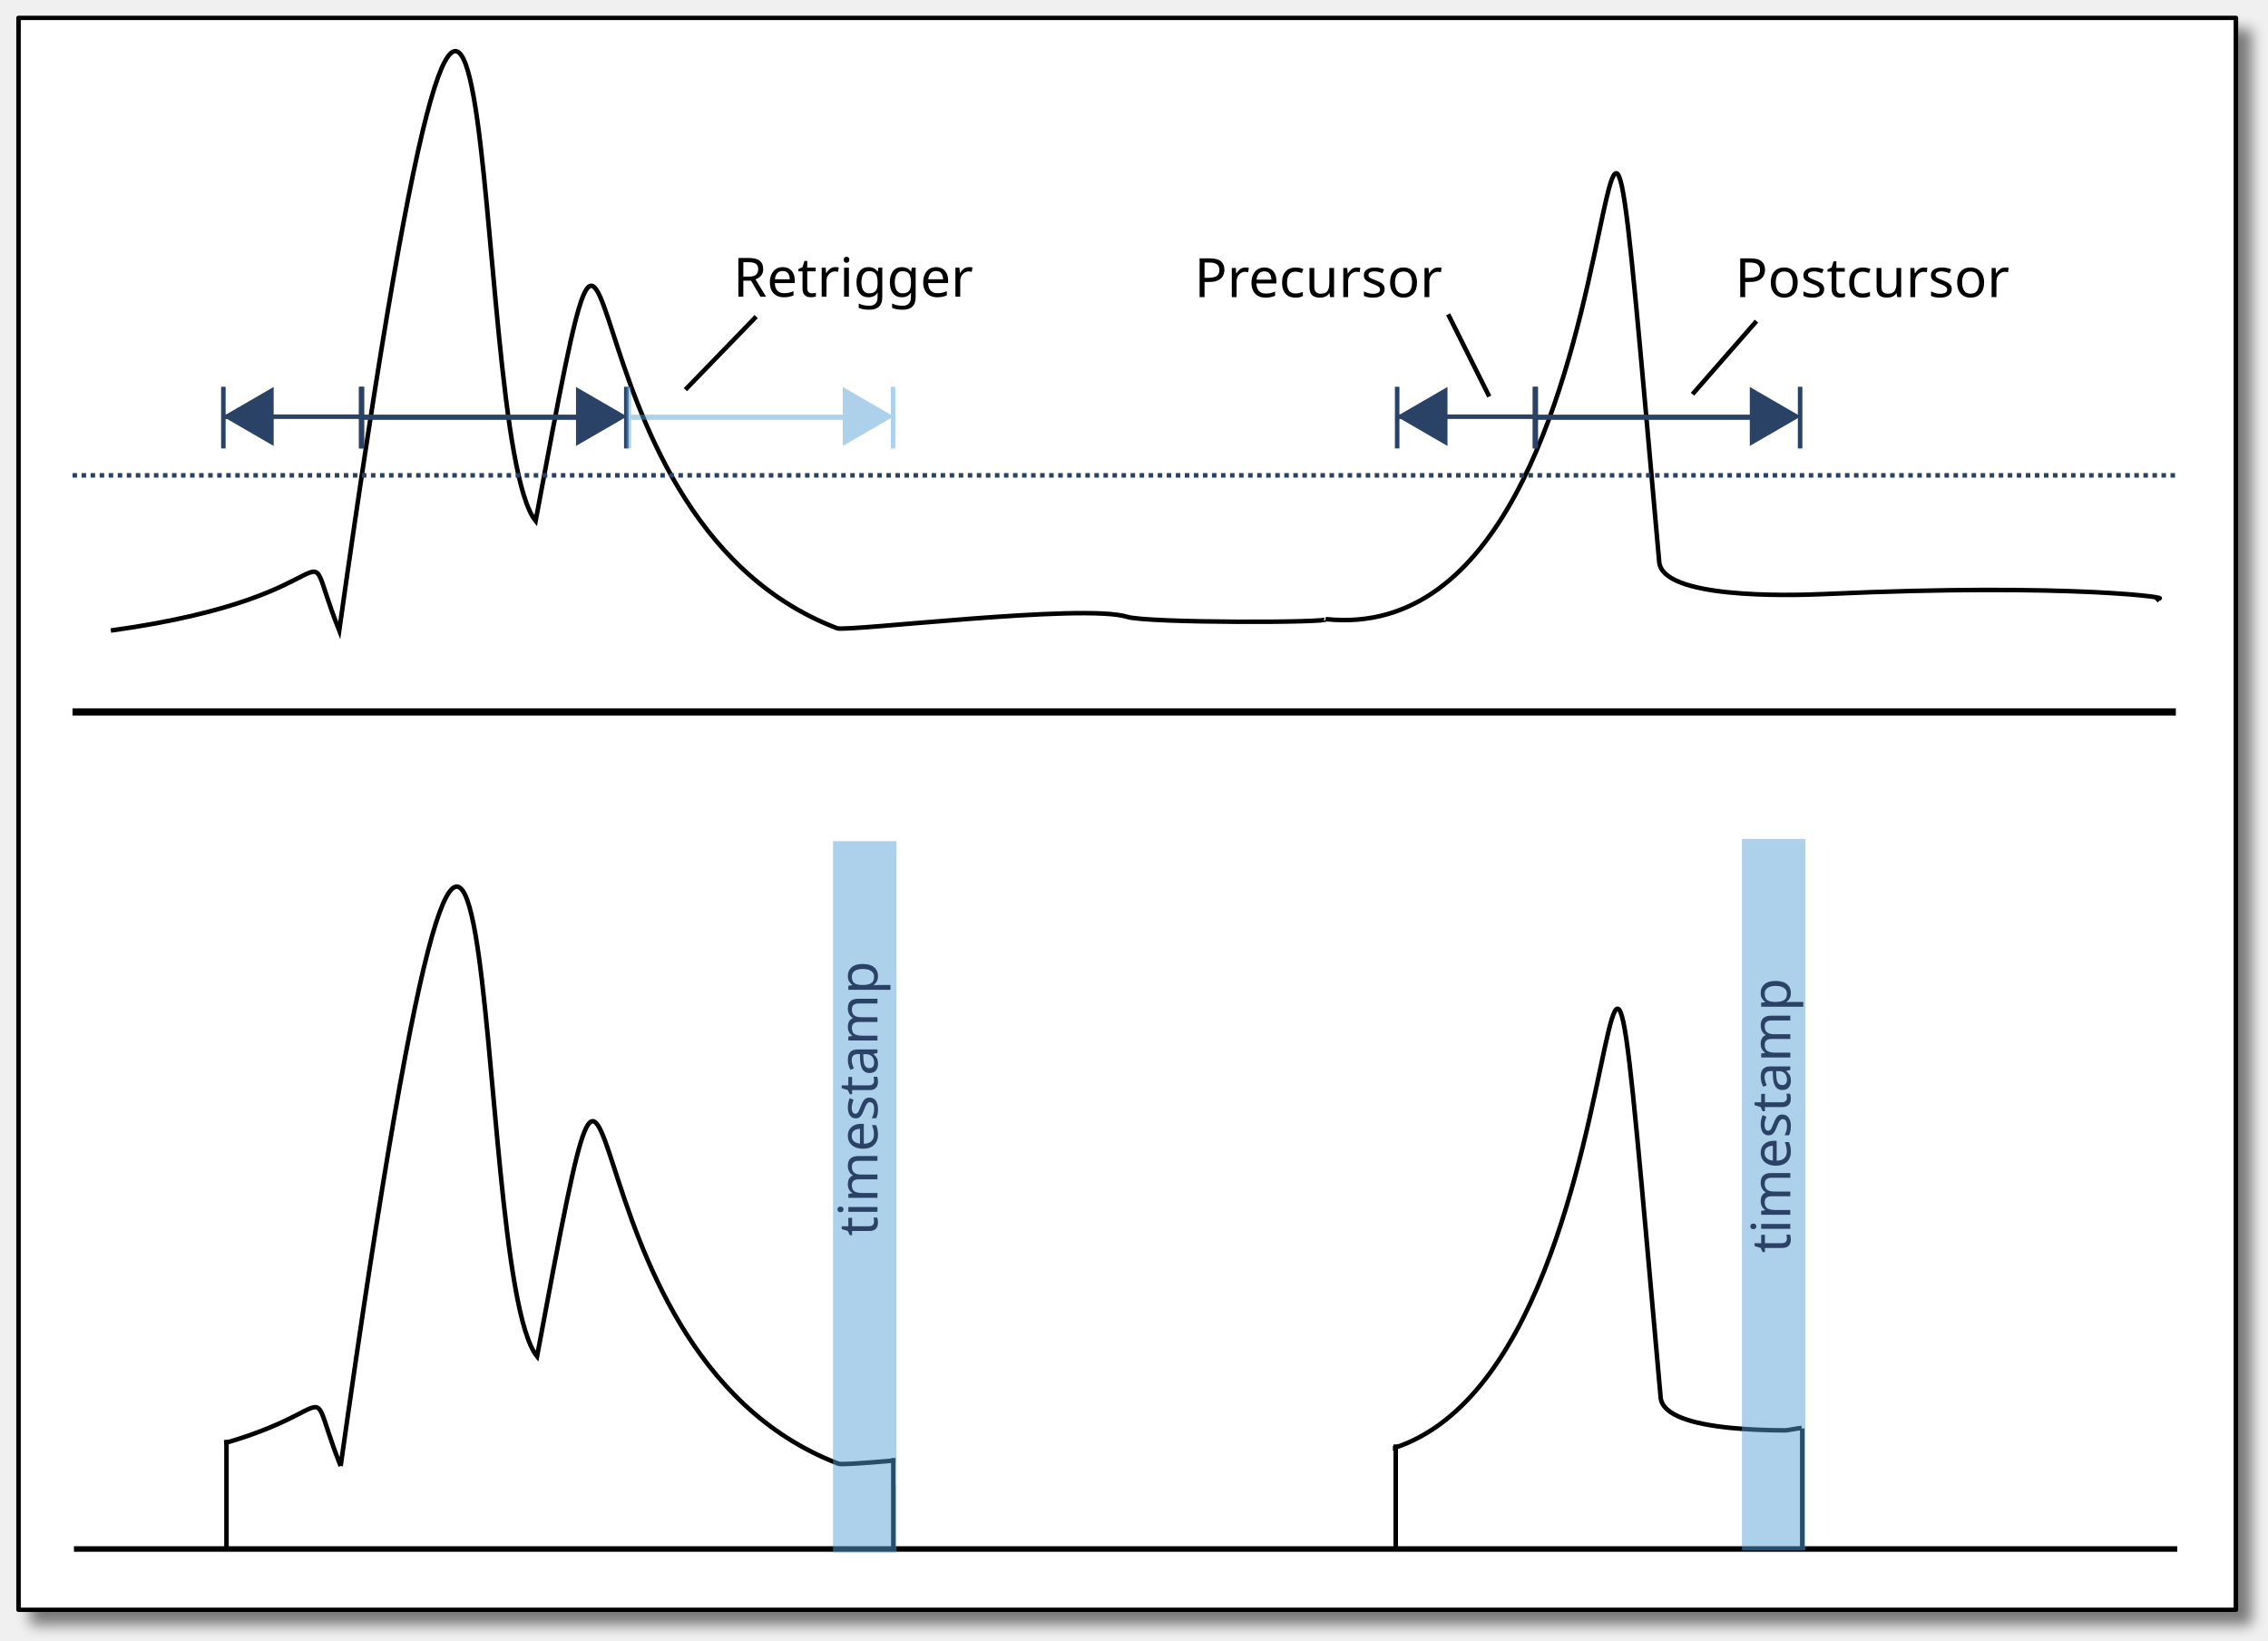
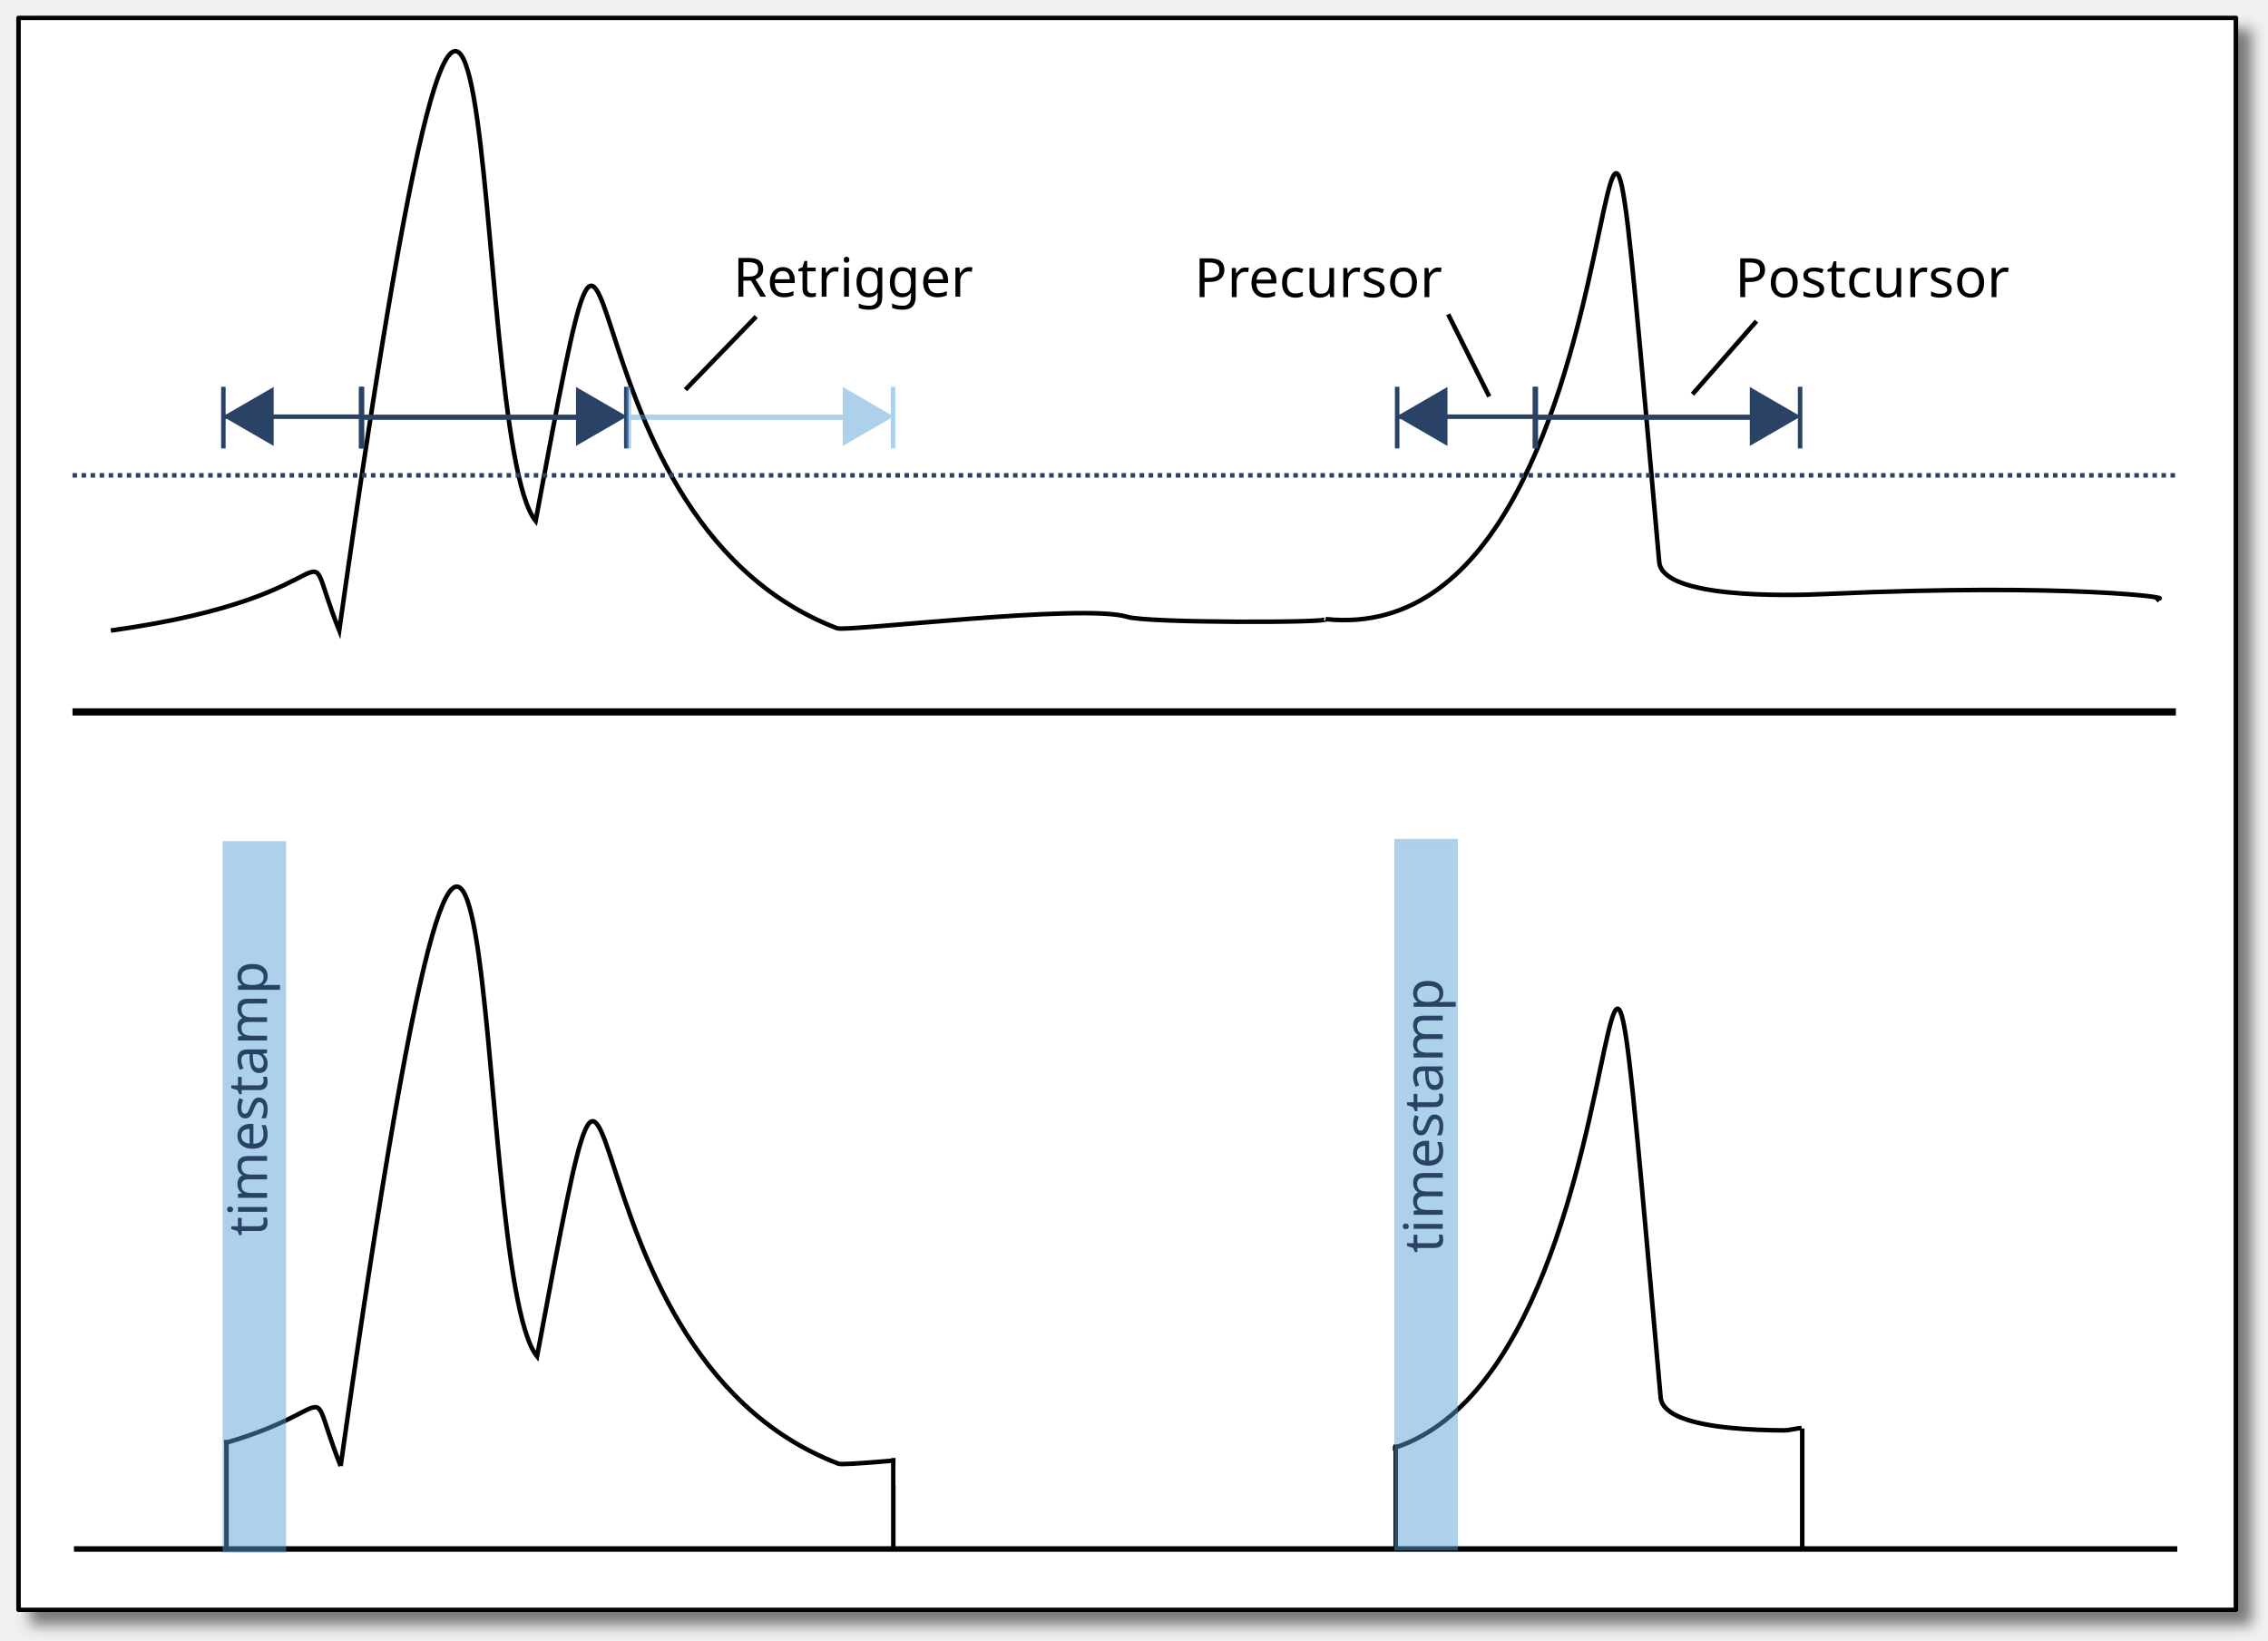
<svg xmlns="http://www.w3.org/2000/svg" width="535.038" height="387.09" id="svg2" version="1.1" viewBox="0 0 501.598 362.897">
  <defs id="defs4">
    <filter id="filter3877" style="color-interpolation-filters:sRGB" x="-0.008" y="-0.011" width="1.023" height="1.031">
      <feFlood id="feFlood3879" flood-opacity="0.5" flood-color="rgb(0,0,0)" result="flood" />
      <feComposite id="feComposite3881" in2="SourceGraphic" in="flood" operator="in" result="composite1" />
      <feGaussianBlur id="feGaussianBlur3883" stdDeviation="1.5" result="blur" />
      <feOffset id="feOffset3885" dx="3" dy="3" result="offset" />
      <feComposite id="feComposite3887" in2="offset" in="SourceGraphic" operator="over" result="composite2" />
    </filter>
  </defs>
  <g id="layer1" transform="translate(-152.4605,-62.67648)">
    <g transform="translate(18.31627,8.79793)" id="g18351">
      <rect style="fill:#ffffff;fill-opacity:1;stroke:#000000;stroke-width:1;stroke-linecap:round;stroke-linejoin:round;stroke-miterlimit:4;stroke-dasharray:none;stroke-opacity:1;filter:url(#filter3877)" id="rect3803" width="490.382" height="365.123" x="138.252" y="59.148" transform="matrix(1.000031,0,0,0.964322,-0.0117158,0.7950166)" />
      <path id="path2985-4" d="M 150.5,396.484 H 615.675" style="fill:none;stroke:#000000;stroke-width:1.225px;stroke-linecap:butt;stroke-linejoin:miter;stroke-opacity:1" />
      <path id="path2989-2" d="m 183.762,373.101 c 2.049,-0.592 3.888,-1.184 5.539,-1.761 m 0,0 c 1.652,-0.578 3.116,-1.141 4.418,-1.679 m 0,0 c 1.302,-0.538 2.441,-1.049 3.441,-1.521 m 0,0 c 1,-0.472 1.861,-0.906 2.608,-1.289 m 0,0 c 0.746,-0.382 1.378,-0.713 1.918,-0.981 m 0,0 c 0.54,-0.267 0.99,-0.471 1.373,-0.598 m 0,0 c 0.383,-0.127 0.698,-0.178 0.971,-0.139 m 0,0 c 0.273,0.038 0.503,0.165 0.714,0.394 m 0,0 c 0.211,0.229 0.403,0.559 0.6,1.003 m 0,0 c 0.197,0.444 0.399,1.002 0.63,1.686 m 0,0 c 0.231,0.684 0.491,1.495 0.804,2.445 m 0,0 c 0.313,0.95 0.679,2.039 1.122,3.279 m 0,0 c 0.443,1.24 0.963,2.632 1.584,4.188 m 0,0 c 37.033,-262.595 27.894,-43.404 43.437,-24.244 22.041,-118.287 1.058,-1.304 66.67,23.739 2.145,0.819 54.514,-5.536 64.145,-2.525 4.47,1.397 45.604,1.336 43.942,0.505 77.866,8.102 55.516,-216.989 73.741,-12.627 0.358,4.019 7.314,5.891 15.311,6.705 3.998,0.407 8.257,0.55 12.082,0.566 0.956,0.004 2.895,-0.505 3.787,-0.515" style="fill:none;stroke:#000000;stroke-width:1px;stroke-linecap:butt;stroke-linejoin:miter;stroke-opacity:1" />
      <path id="path3944" d="m 184.231,372.349 v 24.244" style="fill:none;stroke:#000000;stroke-width:1px;stroke-linecap:butt;stroke-linejoin:miter;stroke-opacity:1" />
      <path id="path3946" d="m 331.713,376.39 v 20.203 0 -0.505" style="fill:none;stroke:#000000;stroke-width:1px;stroke-linecap:butt;stroke-linejoin:miter;stroke-opacity:1" />
      <path id="path3948" d="m 442.83,373.359 v 23.234" style="fill:none;stroke:#000000;stroke-width:1px;stroke-linecap:butt;stroke-linejoin:miter;stroke-opacity:1" />
      <path id="path3950" d="m 532.734,369.824 v 26.264" style="fill:none;stroke:#000000;stroke-width:1px;stroke-linecap:butt;stroke-linejoin:miter;stroke-opacity:1" />
      <rect y="365.438" x="332.697" height="16.513" width="109.005" id="rect3954" style="fill:#ffffff;fill-opacity:1;stroke:#ffffff;stroke-width:0.995;stroke-miterlimit:4;stroke-dasharray:none;stroke-dashoffset:0;stroke-opacity:1" />
-       <rect y="240.637" x="319.086" height="155.956" width="12.627" id="rect3958" style="opacity:0.485;fill:#569fd6;fill-opacity:1;stroke:#569fd6;stroke-width:1.416;stroke-miterlimit:4;stroke-dasharray:none;stroke-dashoffset:0;stroke-opacity:1" />
-       <rect y="240.132" x="520.107" height="155.956" width="12.627" id="rect3958-3" style="opacity:0.485;fill:#569fd6;fill-opacity:1;stroke:#569fd6;stroke-width:1.416;stroke-miterlimit:4;stroke-dasharray:none;stroke-dashoffset:0;stroke-opacity:1" />
-       <text transform="rotate(-90)" id="text3978" y="328.203" x="-327.259" style="font-style:normal;font-weight:normal;line-height:0%;font-family:sans-serif;letter-spacing:0px;word-spacing:0px;fill:#2a4266;fill-opacity:1;stroke:none" xml:space="preserve">
-         <tspan style="font-size:12px;font-family:sans-serif;fill:#2a4266;fill-opacity:1" y="328.203" x="-327.259" id="tspan3980">timestamp</tspan>
+       <rect y="240.637" x="184.086" height="155.956" width="12.627" id="rect3958" style="opacity:0.485;fill:#569fd6;fill-opacity:1;stroke:#569fd6;stroke-width:1.416;stroke-miterlimit:4;stroke-dasharray:none;stroke-dashoffset:0;stroke-opacity:1" />
+       <rect y="240.132" x="443.232" height="155.956" width="12.627" id="rect3958-3" style="opacity:0.485;fill:#569fd6;fill-opacity:1;stroke:#569fd6;stroke-width:1.416;stroke-miterlimit:4;stroke-dasharray:none;stroke-dashoffset:0;stroke-opacity:1" />
+       <text transform="rotate(-90)" id="text3978" y="193.203" x="-327.259" style="font-style:normal;font-weight:normal;line-height:0%;font-family:sans-serif;letter-spacing:0px;word-spacing:0px;fill:#2a4266;fill-opacity:1;stroke:none" xml:space="preserve">
+         <tspan style="font-size:12px;font-family:sans-serif;fill:#2a4266;fill-opacity:1" y="193.203" x="-327.259" id="tspan3980">timestamp</tspan>
      </text>
-       <text transform="rotate(-90)" id="text3978-2" y="530.093" x="-331.007" style="font-style:normal;font-weight:normal;line-height:0%;font-family:sans-serif;letter-spacing:0px;word-spacing:0px;fill:#2a4266;fill-opacity:1;stroke:none" xml:space="preserve">
-         <tspan style="font-size:12px;font-family:sans-serif;fill:#2a4266;fill-opacity:1" y="530.093" x="-331.007" id="tspan3980-2">timestamp</tspan>
+       <text transform="rotate(-90)" id="text3978-2" y="453.218" x="-331.007" style="font-style:normal;font-weight:normal;line-height:0%;font-family:sans-serif;letter-spacing:0px;word-spacing:0px;fill:#2a4266;fill-opacity:1;stroke:none" xml:space="preserve">
+         <tspan style="font-size:12px;font-family:sans-serif;fill:#2a4266;fill-opacity:1" y="453.218" x="-331.007" id="tspan3980-2">timestamp</tspan>
      </text>
    </g>
    <path style="fill:none;stroke:#000000;stroke-width:1.591px;stroke-linecap:butt;stroke-linejoin:miter;stroke-opacity:1" d="M 168.5,220.139 H 633.675" id="path2985" />
    <path style="fill:none;stroke:#000000;stroke-width:1px;stroke-linecap:butt;stroke-linejoin:miter;stroke-opacity:1" d="m 176.977,202.139 c 56.485,-7.793 40.569,-24.894 50.508,0 37.033,-262.595 27.894,-43.404 43.437,-24.244 22.041,-118.287 1.058,-1.304 66.67,23.739 2.145,0.819 54.514,-5.536 64.145,-2.525 4.47,1.397 45.604,1.336 43.942,0.505 77.866,8.102 55.516,-216.989 73.741,-12.627 0.717,8.039 27.821,7.485 36.871,7.071 54.549,-2.497 77.96,1.01 73.236,1.01 l 0.505,0.505" id="path2989" />
    <path style="fill:#800000;stroke:#2a4266;stroke-width:1;stroke-linecap:butt;stroke-linejoin:miter;stroke-miterlimit:4;stroke-dasharray:1, 1;stroke-dashoffset:0;stroke-opacity:1" d="M 168.5,167.814 H 633.675" id="path2985-1" />
    <g id="g3840" transform="translate(30,-24)" style="fill:#2a4266;fill-opacity:1;stroke:#2a4266;stroke-opacity:1">
      <path id="path3779" d="m 202.31,172.225 v 13.637" style="fill:#2a4266;fill-opacity:1;stroke:#2a4266;stroke-width:1px;stroke-linecap:butt;stroke-linejoin:miter;stroke-opacity:1" />
      <path id="path3779-7" d="m 171.863,172.225 v 13.637" style="fill:#2a4266;fill-opacity:1;stroke:#2a4266;stroke-width:1px;stroke-linecap:butt;stroke-linejoin:miter;stroke-opacity:1" />
      <path id="path3803" d="m 171.5,178.842 h 30.81" style="fill:#2a4266;fill-opacity:1;stroke:#2a4266;stroke-width:1px;stroke-linecap:butt;stroke-linejoin:miter;stroke-opacity:1" />
      <path id="path3805" d="m 182.716,184.84 v -12.106 l -10.455,6.053 z" style="fill:#2a4266;fill-opacity:1;stroke:#2a4266;stroke-width:0.545px;stroke-linecap:butt;stroke-linejoin:miter;stroke-opacity:1" />
    </g>
    <g id="g3834" transform="translate(-63.47683,31.51673)" style="fill:#2a4266;fill-opacity:1;stroke:#2a4266;stroke-opacity:1">
      <path id="path3779-4" d="m 296.006,116.708 v 13.637" style="fill:#2a4266;fill-opacity:1;stroke:#2a4266;stroke-width:1px;stroke-linecap:butt;stroke-linejoin:miter;stroke-opacity:1" />
      <path id="path3779-7-0" d="m 354.453,116.708 v 13.637" style="fill:#2a4266;fill-opacity:1;stroke:#2a4266;stroke-width:1px;stroke-linecap:butt;stroke-linejoin:miter;stroke-opacity:1" />
      <path id="path3803-9" d="M 344.405,123.445 H 295.549" style="fill:#2a4266;fill-opacity:1;stroke:#2a4266;stroke-width:1.144px;stroke-linecap:butt;stroke-linejoin:miter;stroke-opacity:1" />
      <path id="path3805-4" d="m 343.6,129.323 v -12.106 l 10.455,6.053 z" style="fill:#2a4266;fill-opacity:1;stroke:#2a4266;stroke-width:0.545px;stroke-linecap:butt;stroke-linejoin:miter;stroke-opacity:1" />
    </g>
    <g id="g3834-8" transform="translate(-4.476833,31.51673)" style="opacity:0.485;fill:#569fd6;fill-opacity:1;stroke:#569fd6;stroke-opacity:1">
      <path id="path3779-4-8" d="m 296.006,116.708 v 13.637" style="fill:#569fd6;fill-opacity:1;stroke:#569fd6;stroke-width:1px;stroke-linecap:butt;stroke-linejoin:miter;stroke-opacity:1" />
      <path id="path3779-7-0-2" d="m 354.453,116.708 v 13.637" style="fill:#569fd6;fill-opacity:1;stroke:#569fd6;stroke-width:1px;stroke-linecap:butt;stroke-linejoin:miter;stroke-opacity:1" />
      <path id="path3803-9-4" d="M 344.405,123.445 H 295.549" style="fill:#569fd6;fill-opacity:1;stroke:#569fd6;stroke-width:1.144px;stroke-linecap:butt;stroke-linejoin:miter;stroke-opacity:1" />
      <path id="path3805-4-5" d="m 343.6,129.323 v -12.106 l 10.455,6.053 z" style="fill:#569fd6;fill-opacity:1;stroke:#569fd6;stroke-width:0.545px;stroke-linecap:butt;stroke-linejoin:miter;stroke-opacity:1" />
    </g>
    <g transform="translate(289.6,-24)" id="g3840-5" style="fill:#2a4266;fill-opacity:1;stroke:#2a4266;stroke-opacity:1">
      <path id="path3779-1" d="m 202.31,172.225 v 13.637" style="fill:#2a4266;fill-opacity:1;stroke:#2a4266;stroke-width:1px;stroke-linecap:butt;stroke-linejoin:miter;stroke-opacity:1" />
      <path id="path3779-7-7" d="m 171.863,172.225 v 13.637" style="fill:#2a4266;fill-opacity:1;stroke:#2a4266;stroke-width:1px;stroke-linecap:butt;stroke-linejoin:miter;stroke-opacity:1" />
      <path id="path3803-1" d="m 171.5,178.842 h 30.81" style="fill:#2a4266;fill-opacity:1;stroke:#2a4266;stroke-width:1px;stroke-linecap:butt;stroke-linejoin:miter;stroke-opacity:1" />
      <path id="path3805-1" d="m 182.716,184.84 v -12.106 l -10.455,6.053 z" style="fill:#2a4266;fill-opacity:1;stroke:#2a4266;stroke-width:0.545px;stroke-linecap:butt;stroke-linejoin:miter;stroke-opacity:1" />
    </g>
    <g id="g3834-5" transform="translate(196.1232,31.51673)" style="fill:#2a4266;fill-opacity:1;stroke:#2a4266;stroke-opacity:1">
      <path id="path3779-4-2" d="m 296.006,116.708 v 13.637" style="fill:#2a4266;fill-opacity:1;stroke:#2a4266;stroke-width:1px;stroke-linecap:butt;stroke-linejoin:miter;stroke-opacity:1" />
      <path id="path3779-7-0-7" d="m 354.453,116.708 v 13.637" style="fill:#2a4266;fill-opacity:1;stroke:#2a4266;stroke-width:1px;stroke-linecap:butt;stroke-linejoin:miter;stroke-opacity:1" />
      <path id="path3803-9-6" d="M 344.405,123.445 H 295.549" style="fill:#2a4266;fill-opacity:1;stroke:#2a4266;stroke-width:1.144px;stroke-linecap:butt;stroke-linejoin:miter;stroke-opacity:1" />
      <path id="path3805-4-1" d="m 343.6,129.323 v -12.106 l 10.455,6.053 z" style="fill:#2a4266;fill-opacity:1;stroke:#2a4266;stroke-width:0.545px;stroke-linecap:butt;stroke-linejoin:miter;stroke-opacity:1" />
    </g>
    <text xml:space="preserve" style="font-style:normal;font-weight:normal;line-height:0%;font-family:sans-serif;letter-spacing:0px;word-spacing:0px;fill:#000000;fill-opacity:1;stroke:none" x="314.609" y="128.304" id="text3010">
      <tspan id="tspan3012" x="314.609" y="128.304" style="font-family:sans-serif">Retrigger</tspan>
    </text>
    <text xml:space="preserve" style="font-style:normal;font-weight:normal;line-height:0%;font-family:sans-serif;letter-spacing:0px;word-spacing:0px;fill:#000000;fill-opacity:1;stroke:none" x="416.612" y="128.386" id="text3010-1">
      <tspan id="tspan3012-7" x="416.612" y="128.386" style="font-family:sans-serif">Precursor</tspan>
    </text>
    <text xml:space="preserve" style="font-style:normal;font-weight:normal;line-height:0%;font-family:sans-serif;letter-spacing:0px;word-spacing:0px;fill:#000000;fill-opacity:1;stroke:none" x="536.18" y="128.386" id="text3010-1-4">
      <tspan x="536.18" y="128.386" id="tspan3056" style="font-family:sans-serif">Postcursor</tspan>
    </text>
    <path style="fill:none;stroke:#000000;stroke-width:1px;stroke-linecap:butt;stroke-linejoin:miter;stroke-opacity:1" d="M 169.201,76.449 153.543,92.612" id="path3060" transform="translate(150.5,56.25001)" />
    <path style="fill:none;stroke:#000000;stroke-width:1px;stroke-linecap:butt;stroke-linejoin:miter;stroke-opacity:1" d="m 322.239,75.944 9.091,18.183" id="path3064" transform="translate(150.5,56.25001)" />
    <path style="fill:none;stroke:#000000;stroke-width:1px;stroke-linecap:butt;stroke-linejoin:miter;stroke-opacity:1" d="m 390.424,77.459 -14.142,16.162" id="path3066" transform="translate(150.5,56.25001)" />
  </g>
</svg>
